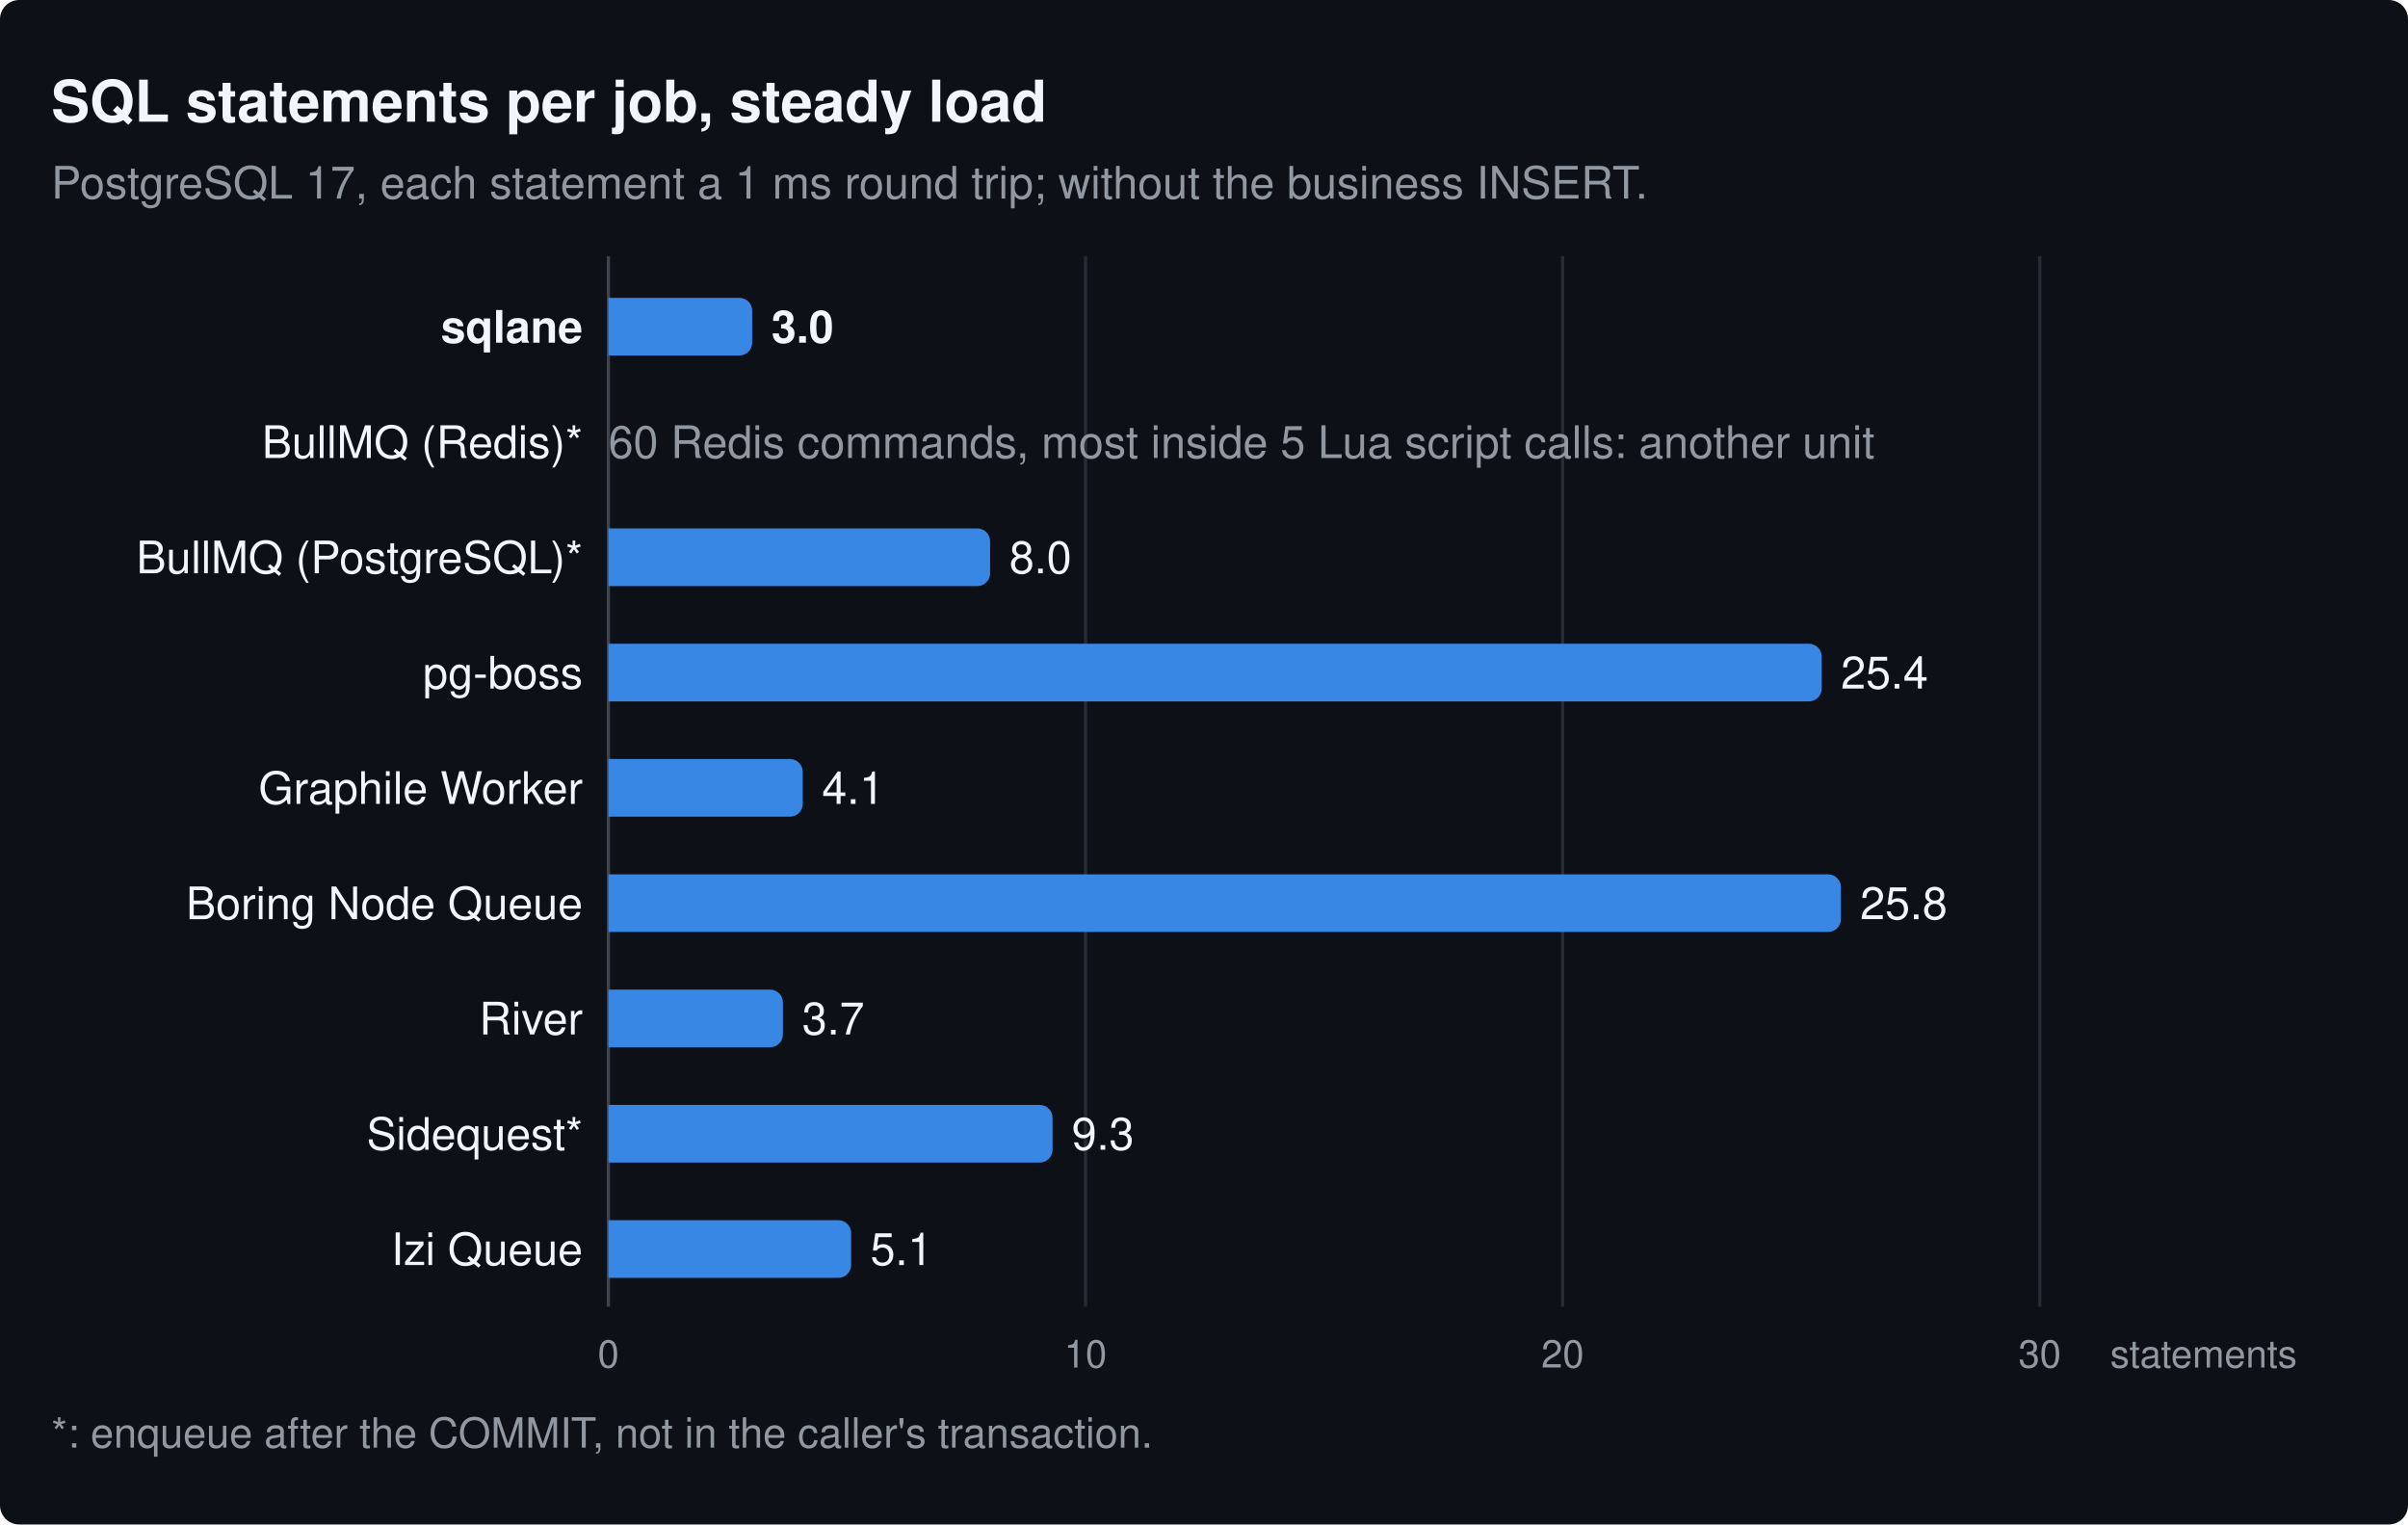
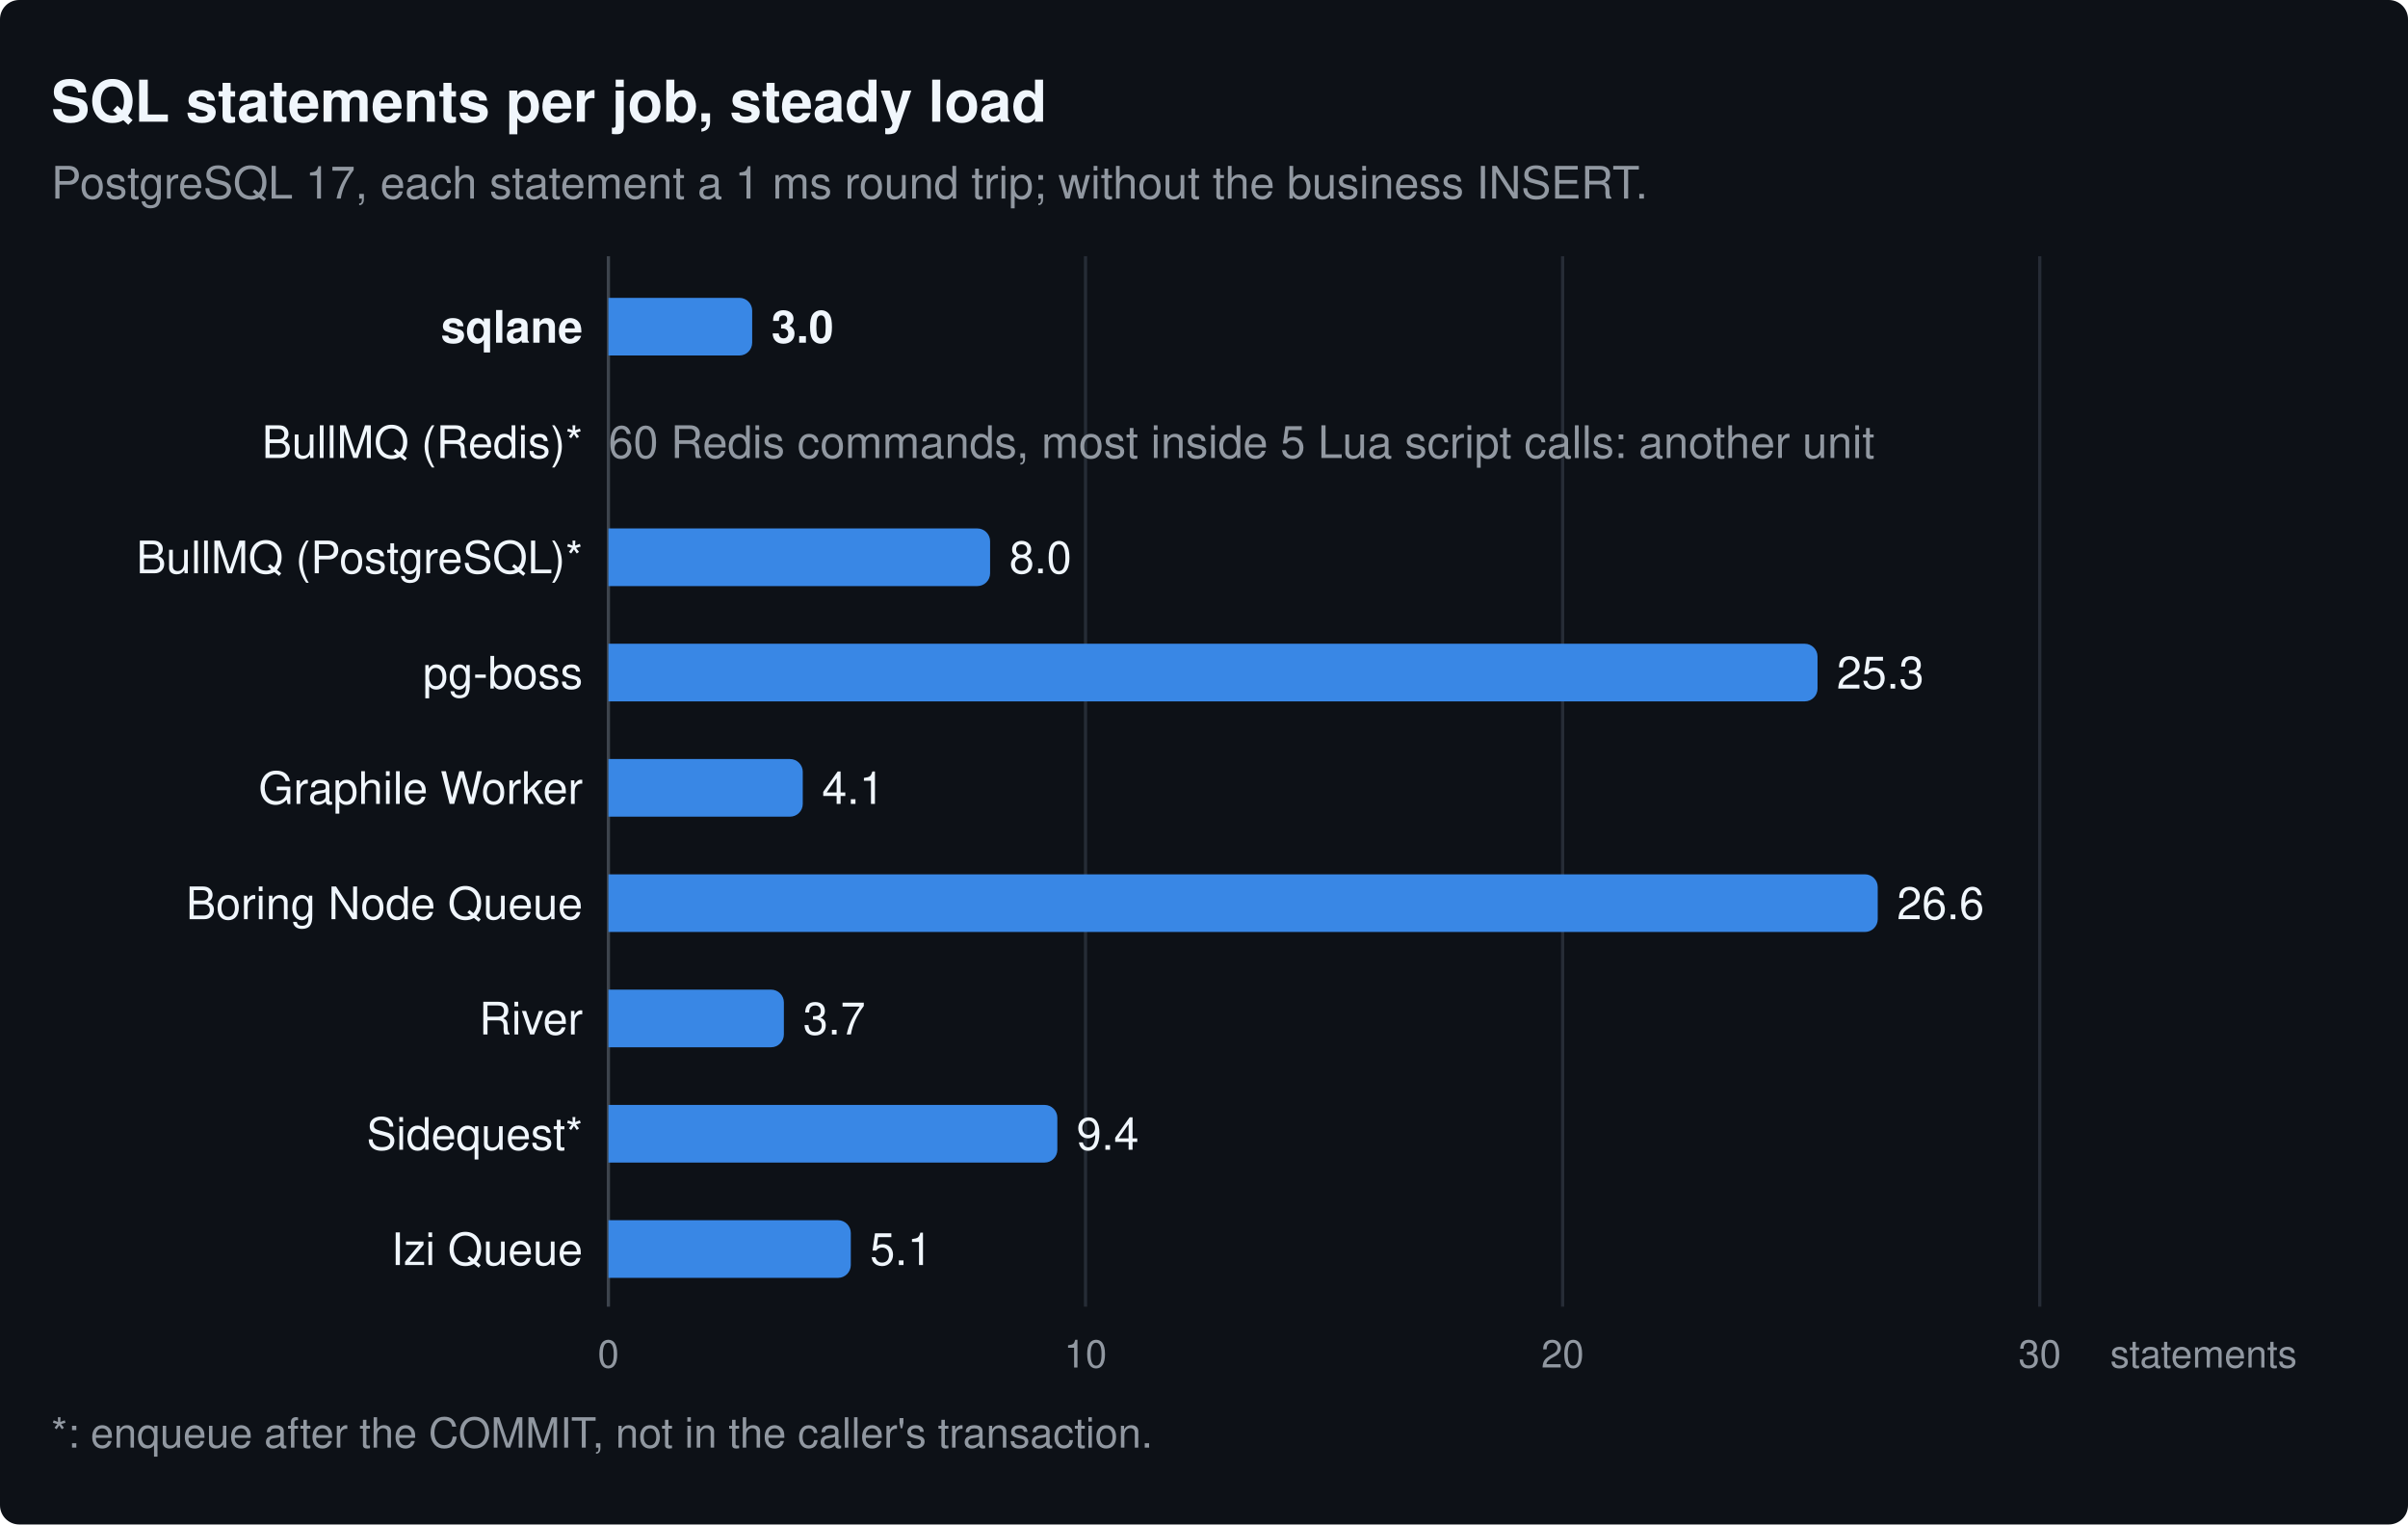
<svg xmlns="http://www.w3.org/2000/svg" width="752" height="476" viewBox="0 0 752 476" font-family="-apple-system, BlinkMacSystemFont, 'Segoe UI', Helvetica, Arial, sans-serif" role="img" aria-label="SQL statements per job, steady load">
  <rect width="752" height="476" rx="6" fill="#0d1117" />
  <g transform="translate(16 16)">
    <text x="0" y="22" font-size="18" font-weight="600" fill="#f0f6fc">SQL statements per job, steady load</text>
    <text x="0" y="46" font-size="14" fill="#9198a1">PostgreSQL 17, each statement a 1 ms round trip; without the business INSERT.</text>
    <line x1="174.0" y1="64" x2="174.0" y2="392" stroke="#3d444d" />
    <text x="174.0" y="411" font-size="12" fill="#9198a1" text-anchor="middle">0</text>
    <line x1="323.0" y1="64" x2="323.0" y2="392" stroke="#262c36" />
    <text x="323.0" y="411" font-size="12" fill="#9198a1" text-anchor="middle">10</text>
    <line x1="472.0" y1="64" x2="472.0" y2="392" stroke="#262c36" />
    <text x="472.0" y="411" font-size="12" fill="#9198a1" text-anchor="middle">20</text>
    <line x1="621.0" y1="64" x2="621.0" y2="392" stroke="#262c36" />
    <text x="621.0" y="411" font-size="12" fill="#9198a1" text-anchor="middle">30</text>
    <text x="643" y="411" font-size="12" fill="#9198a1">statements</text>
    <text x="0" y="436" font-size="13" fill="#9198a1">*: enqueue after the COMMIT, not in the caller's transaction.</text>
    <text x="166" y="91" font-size="14" fill="#f0f6fc" text-anchor="end" font-weight="600">sqlane</text>
    <path d="M174,77H214.9A4,4 0 0 1 218.9,81V91A4,4 0 0 1 214.9,95H174Z" fill="#3987e5" />
    <text x="224.9" y="91" font-size="14" fill="#f0f6fc" font-weight="600">3.0</text>
    <text x="166" y="127" font-size="14" fill="#f0f6fc" text-anchor="end">BullMQ (Redis)*</text>
    <text x="174.0" y="127" font-size="14" fill="#9198a1">60 Redis commands, most inside 5 Lua script calls: another unit</text>
    <text x="166" y="163" font-size="14" fill="#f0f6fc" text-anchor="end">BullMQ (PostgreSQL)*</text>
    <path d="M174,149H289.2A4,4 0 0 1 293.2,153V163A4,4 0 0 1 289.2,167H174Z" fill="#3987e5" />
    <text x="299.2" y="163" font-size="14" fill="#f0f6fc">8.0</text>
    <text x="166" y="199" font-size="14" fill="#f0f6fc" text-anchor="end">pg-boss</text>
-     <path d="M174,185H548.9A4,4 0 0 1 552.9,189V199A4,4 0 0 1 548.9,203H174Z" fill="#3987e5" />
-     <text x="558.9" y="199" font-size="14" fill="#f0f6fc">25.4</text>
+     <path d="M174,185H547.6A4,4 0 0 1 551.6,189V199A4,4 0 0 1 547.6,203H174Z" fill="#3987e5" />
+     <text x="557.6" y="199" font-size="14" fill="#f0f6fc">25.3</text>
    <text x="166" y="235" font-size="14" fill="#f0f6fc" text-anchor="end">Graphile Worker</text>
    <path d="M174,221H230.7A4,4 0 0 1 234.7,225V235A4,4 0 0 1 230.7,239H174Z" fill="#3987e5" />
    <text x="240.7" y="235" font-size="14" fill="#f0f6fc">4.1</text>
    <text x="166" y="271" font-size="14" fill="#f0f6fc" text-anchor="end">Boring Node Queue</text>
-     <path d="M174,257H554.9A4,4 0 0 1 558.9,261V271A4,4 0 0 1 554.9,275H174Z" fill="#3987e5" />
-     <text x="564.9" y="271" font-size="14" fill="#f0f6fc">25.8</text>
+     <path d="M174,257H566.4A4,4 0 0 1 570.4,261V271A4,4 0 0 1 566.4,275H174Z" fill="#3987e5" />
+     <text x="576.4" y="271" font-size="14" fill="#f0f6fc">26.6</text>
    <text x="166" y="307" font-size="14" fill="#f0f6fc" text-anchor="end">River</text>
-     <path d="M174,293H224.5A4,4 0 0 1 228.5,297V307A4,4 0 0 1 224.5,311H174Z" fill="#3987e5" />
-     <text x="234.5" y="307" font-size="14" fill="#f0f6fc">3.7</text>
+     <path d="M174,293H224.8A4,4 0 0 1 228.8,297V307A4,4 0 0 1 224.8,311H174Z" fill="#3987e5" />
+     <text x="234.8" y="307" font-size="14" fill="#f0f6fc">3.7</text>
    <text x="166" y="343" font-size="14" fill="#f0f6fc" text-anchor="end">Sidequest*</text>
-     <path d="M174,329H308.7A4,4 0 0 1 312.7,333V343A4,4 0 0 1 308.7,347H174Z" fill="#3987e5" />
-     <text x="318.7" y="343" font-size="14" fill="#f0f6fc">9.3</text>
+     <path d="M174,329H310.2A4,4 0 0 1 314.2,333V343A4,4 0 0 1 310.2,347H174Z" fill="#3987e5" />
+     <text x="320.2" y="343" font-size="14" fill="#f0f6fc">9.4</text>
    <text x="166" y="379" font-size="14" fill="#f0f6fc" text-anchor="end">Izi Queue</text>
-     <path d="M174,365H245.8A4,4 0 0 1 249.8,369V379A4,4 0 0 1 245.8,383H174Z" fill="#3987e5" />
-     <text x="255.8" y="379" font-size="14" fill="#f0f6fc">5.1</text>
+     <path d="M174,365H245.7A4,4 0 0 1 249.7,369V379A4,4 0 0 1 245.7,383H174Z" fill="#3987e5" />
+     <text x="255.7" y="379" font-size="14" fill="#f0f6fc">5.1</text>
  </g>
</svg>
